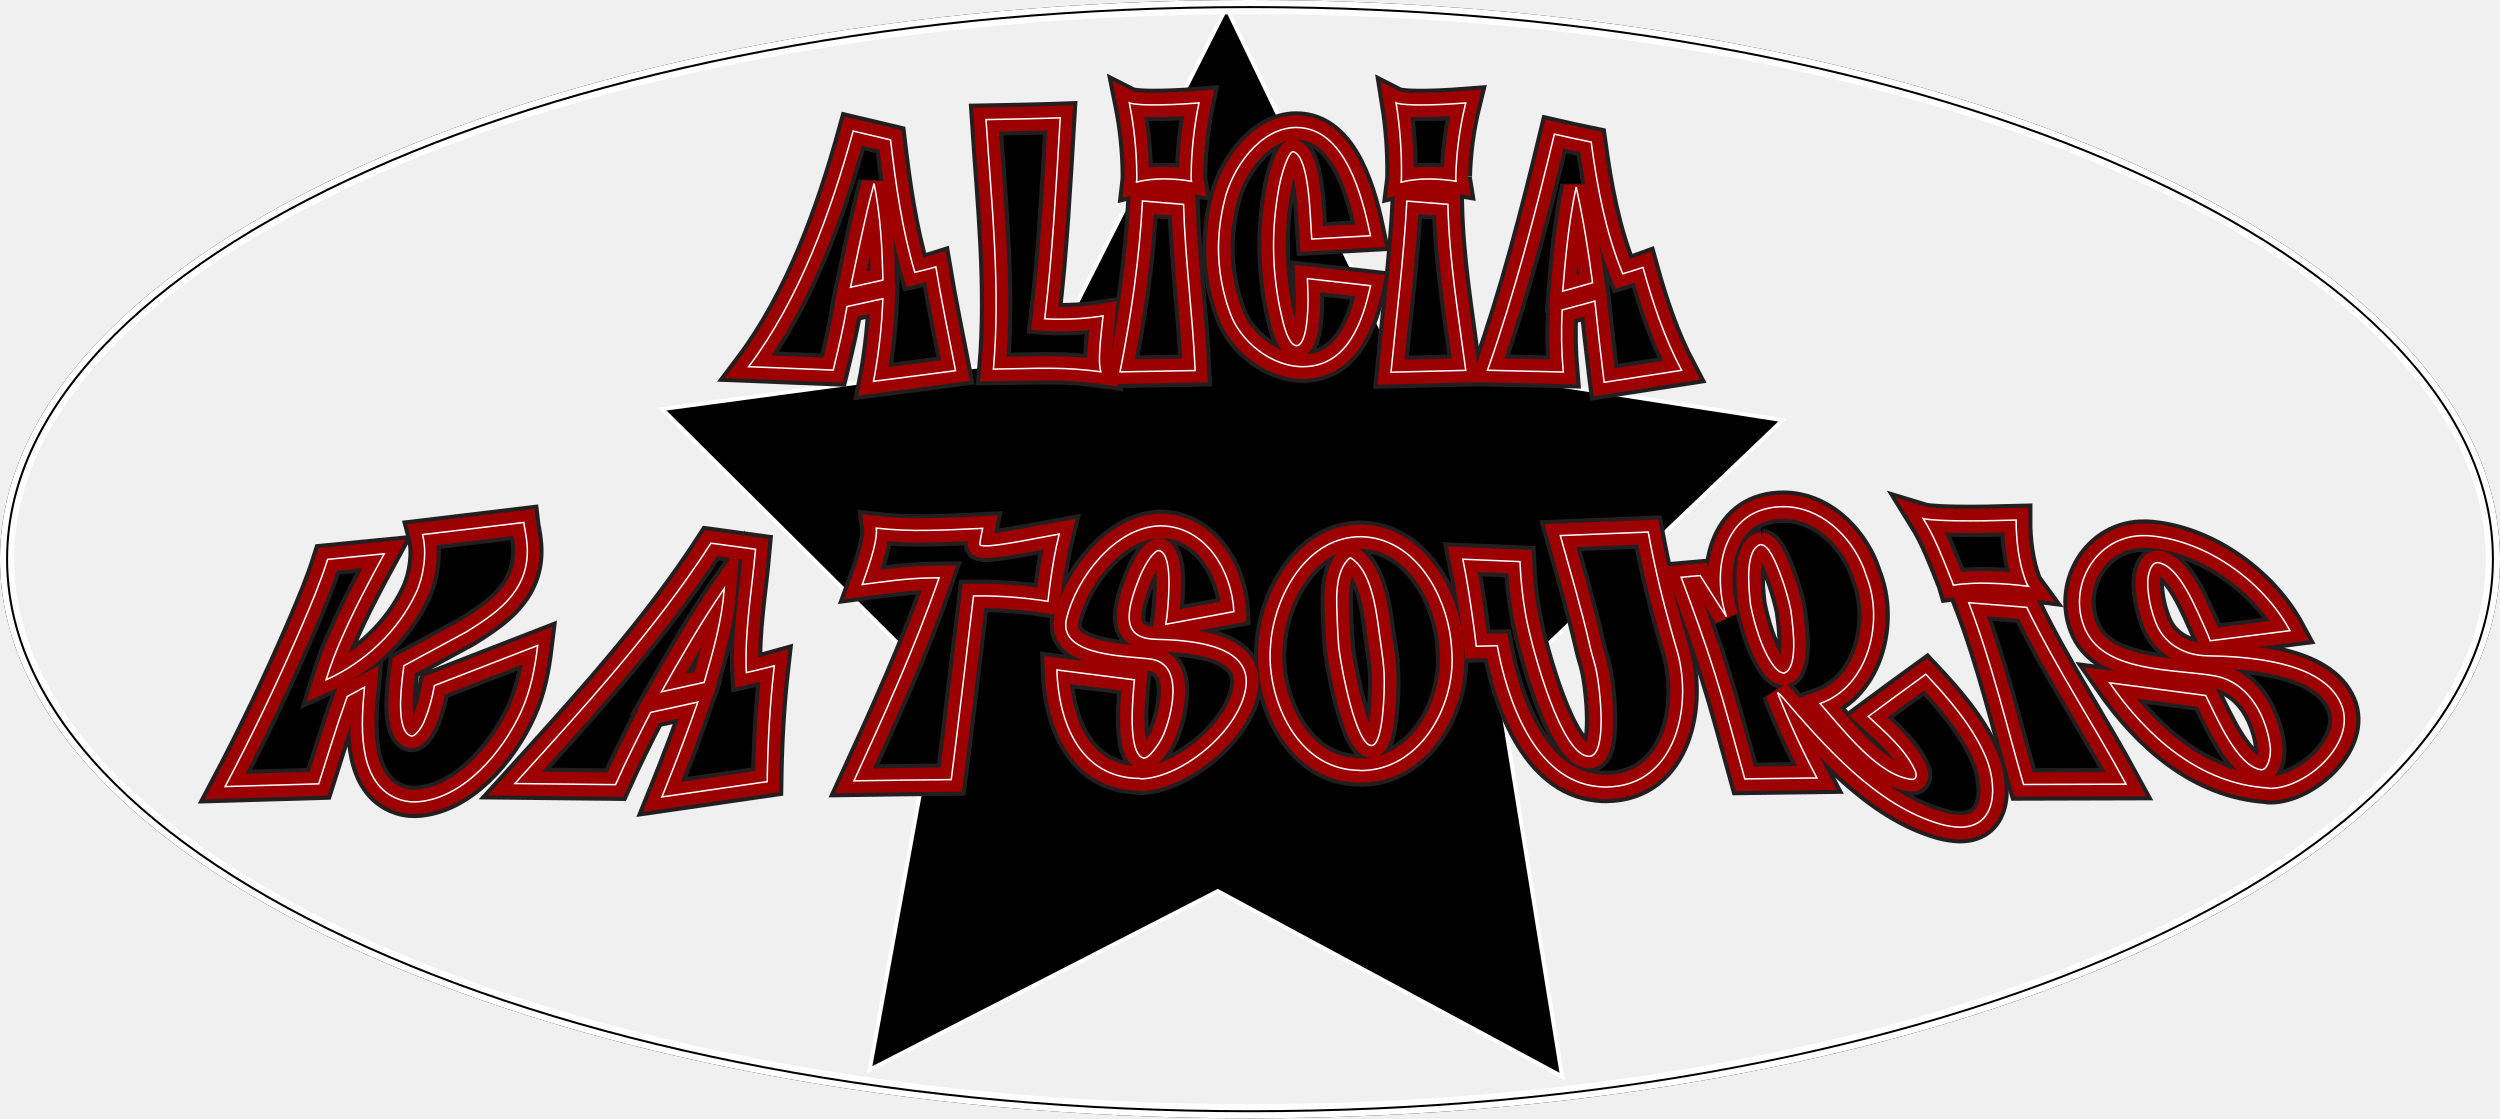
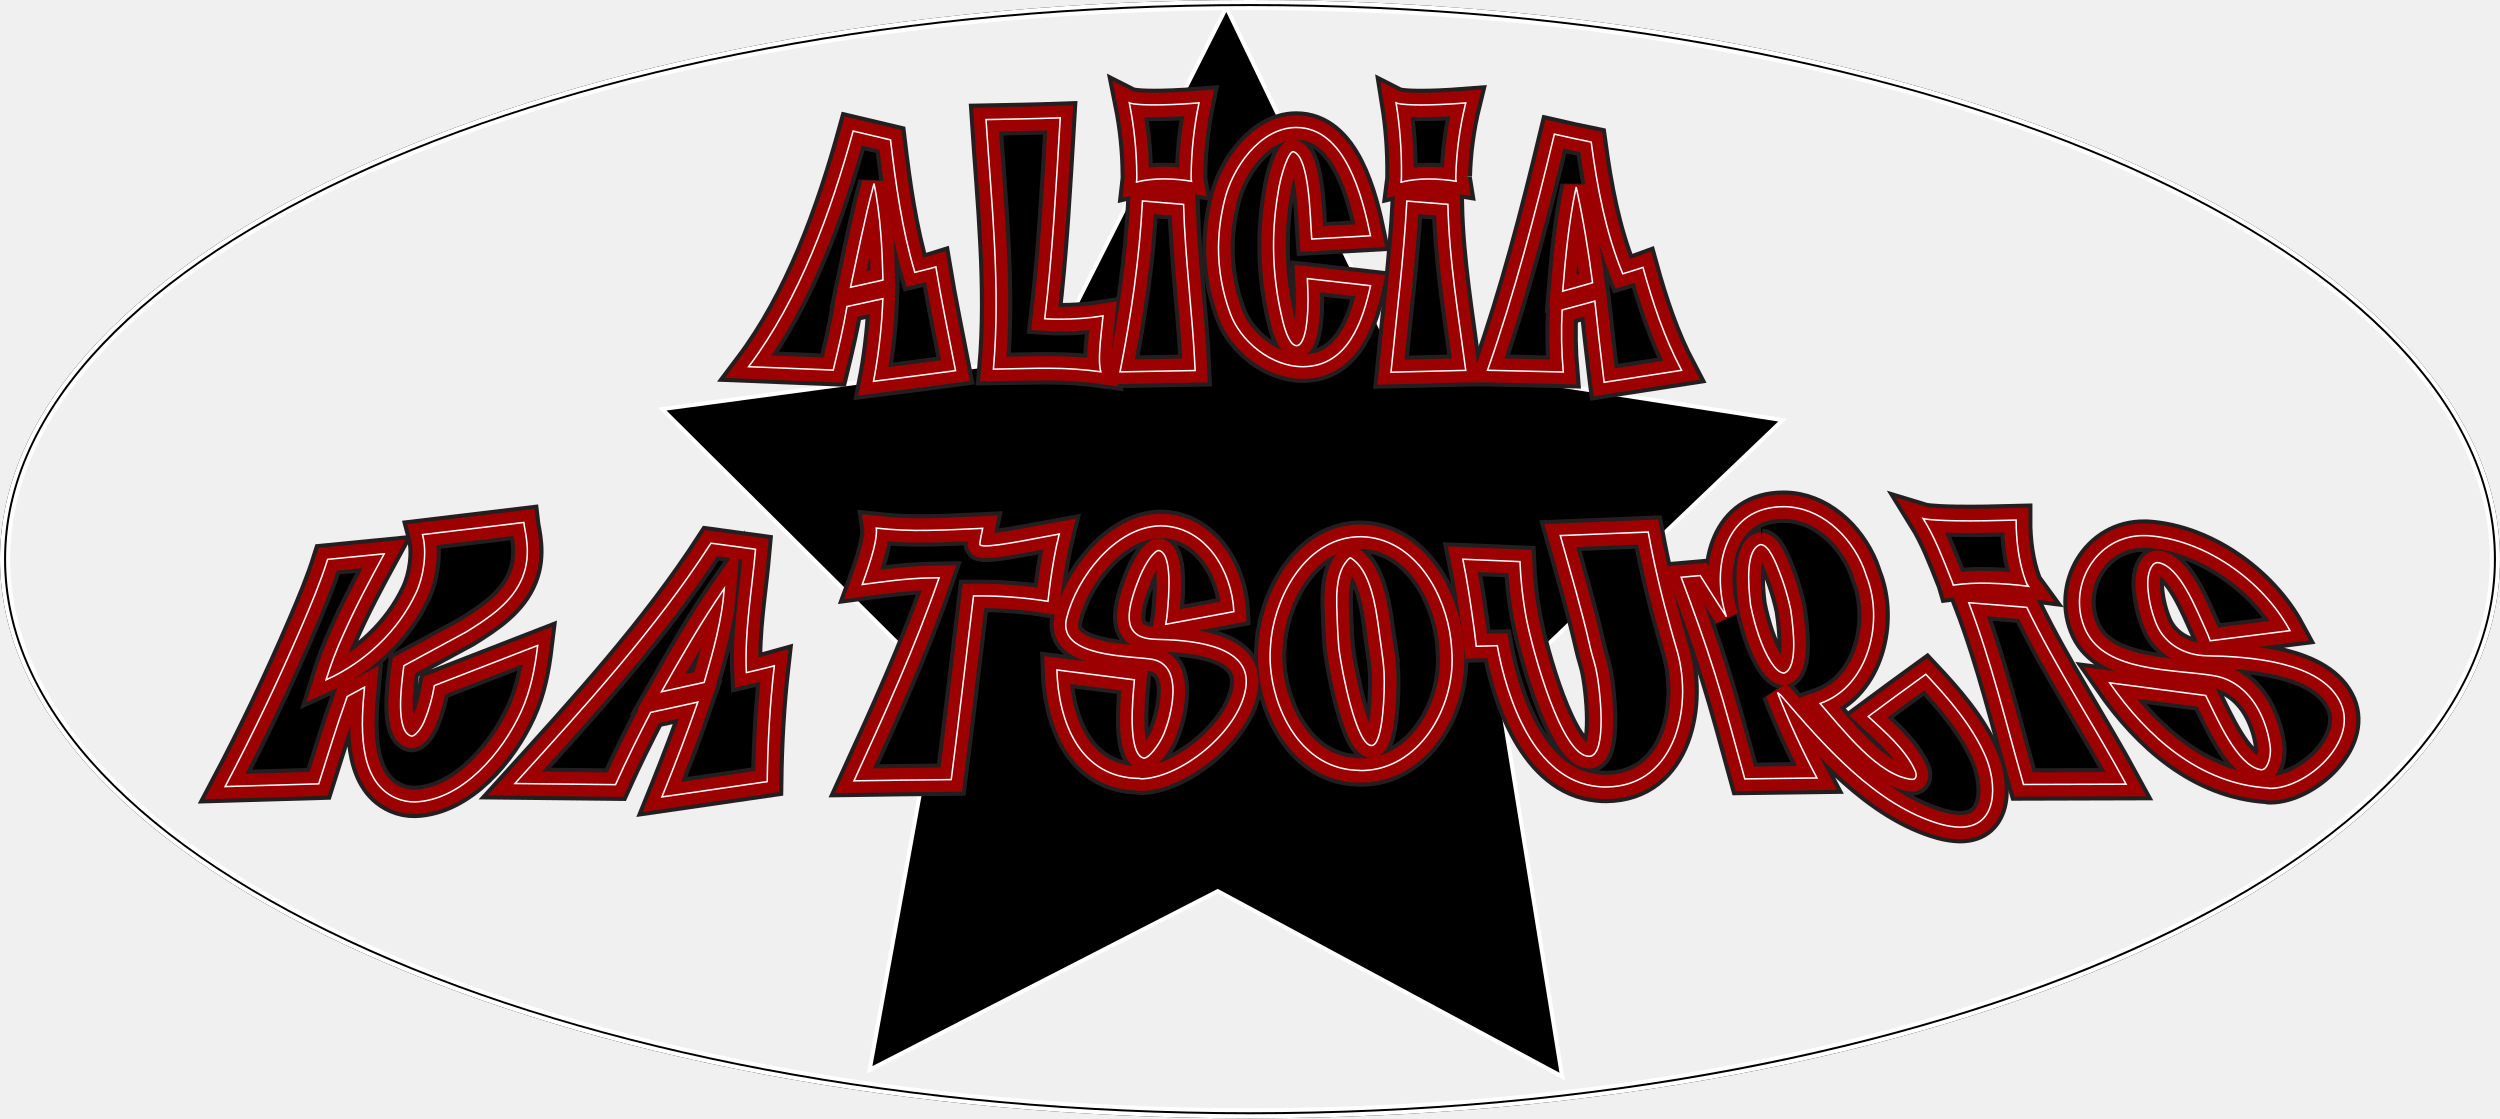
<svg xmlns="http://www.w3.org/2000/svg" viewBox="0 0 1234 552">
  <defs>
    <style>
      .cls-1 {
        fill: #fff;
      }

      .cls-2 {
        stroke: #ff8df0;
      }

      .cls-3, .cls-4, .cls-5 {
        fill: none;
      }

      .cls-3 {
        stroke: #231f20;
        stroke-width: 16px;
      }

      .cls-4 {
        stroke: #9c0000;
        stroke-width: 12px;
      }

      .cls-5 {
        stroke: #fff;
        stroke-width: 0.75px;
      }
    </style>
  </defs>
  <g id="Star">
    <g>
      <polygon points="601.07 439.88 429.28 528.04 463.8 338.06 326.87 201.92 518.21 176.04 605.37 3.75 689.11 177.73 879.91 207.38 740.32 340.79 771.08 531.41 601.07 439.88" />
      <path class="cls-1" d="M943.35,267,1026,438.69l.46.95,1,.16,188.27,29.26L1078,600.7l-.76.73.16,1,30.36,188.1L940,700.24l-.92-.49-.94.48-169.52,87,34.07-187.47.18-1-.74-.74L667,463.64l188.81-25.53,1-.14.47-.94,86-170m0-4.52L855.56,436.12,662.72,462.2l138,137.2L765.93,790.85,939.05,702l171.34,92.24-31-192.1,140.67-134.44-192.28-29.89L943.39,262.49Z" transform="translate(-338 -261)" />
    </g>
    <g>
-       <path class="cls-1" d="M955,268c82.86,0,163.22,7.26,238.86,21.57,72.94,13.8,138.4,33.53,194.57,58.66,55.82,25,99.56,53.95,130,86.15C1549.33,467.06,1565,501.59,1565,537s-15.67,69.94-46.57,102.62c-30.44,32.2-74.18,61.18-130,86.15-56.17,25.13-121.63,44.86-194.57,58.66C1118.22,798.74,1037.86,806,955,806s-163.22-7.26-238.86-21.57c-72.94-13.8-138.4-33.53-194.57-58.66-55.82-25-99.56-53.95-130-86.15C360.67,606.94,345,572.41,345,537s15.67-69.94,46.57-102.62c30.44-32.2,74.18-61.18,130-86.15,56.17-25.13,121.63-44.86,194.57-58.66C791.78,275.26,872.14,268,955,268m0-7c-340.76,0-617,123.57-617,276S614.24,813,955,813s617-123.57,617-276S1295.76,261,955,261Z" transform="translate(-338 -261)" />
-       <path d="M955,265c83,0,163.6,7.27,239.42,21.62,73.17,13.84,138.85,33.65,195.23,58.87,56.18,25.13,100.24,54.34,131,86.83C1552.05,465.58,1568,500.8,1568,537s-16,71.42-47.39,104.68c-30.72,32.49-74.78,61.7-131,86.83-56.38,25.22-122.06,45-195.23,58.87C1118.6,801.73,1038.05,809,955,809s-163.6-7.27-239.42-21.62c-73.17-13.84-138.85-33.65-195.23-58.87-56.18-25.13-100.24-54.34-131-86.83C358,608.42,342,573.2,342,537S358,465.58,389.39,432.32c30.72-32.49,74.78-61.7,131-86.83,56.38-25.22,122.06-45,195.23-58.87C791.4,272.27,872,265,955,265m0-4c-340.76,0-617,123.57-617,276S614.24,813,955,813s617-123.57,617-276S1295.76,261,955,261Z" transform="translate(-338 -261)" />
-       <path class="cls-1" d="M955,264c83.11,0,163.72,7.28,239.61,21.64,73.24,13.85,139,33.69,195.45,58.94,56.3,25.18,100.47,54.47,131.27,87.05C1553,465.08,1569,500.53,1569,537s-16,71.92-47.67,105.37c-30.8,32.58-75,61.87-131.27,87-56.45,25.25-122.21,45.09-195.45,58.94C1118.72,802.72,1038.11,810,955,810s-163.72-7.28-239.61-21.64c-73.24-13.85-139-33.69-195.45-58.94s-100.47-54.47-131.27-87C357,608.92,341,573.47,341,537s16-71.92,47.67-105.37c30.8-32.58,75-61.87,131.27-87.05s122.21-45.09,195.45-58.94C791.28,271.28,871.89,264,955,264m0-3c-340.76,0-617,123.57-617,276S614.24,813,955,813s617-123.57,617-276S1295.76,261,955,261Z" transform="translate(-338 -261)" />
+       <path class="cls-1" d="M955,266c83,0,163.47,7.27,239.23,21.6,73.09,13.83,138.7,33.61,195,58.8,56.06,25.08,100,54.22,130.64,86.6,31.27,33.07,47.12,68.06,47.12,104s-15.85,70.93-47.12,104c-30.62,32.38-74.58,61.52-130.64,86.6-56.31,25.19-121.92,45-195,58.8C1118.47,800.73,1038,808,955,808s-163.47-7.27-239.23-21.6c-73.09-13.83-138.7-33.61-195-58.8-56.06-25.08-100-54.22-130.64-86.6C358.85,607.93,343,572.94,343,537s15.85-70.93,47.12-104c30.62-32.38,74.58-61.52,130.64-86.6,56.31-25.19,121.92-45,195-58.8C791.53,273.27,872,266,955,266m0-5c-340.76,0-617,123.57-617,276S614.24,813,955,813s617-123.57,617-276S1295.76,261,955,261Z" transform="translate(-338 -261)" />
+       <path d="M955,264c83.11,0,163.72,7.28,239.61,21.64,73.24,13.85,139,33.69,195.45,58.94,56.3,25.18,100.47,54.47,131.27,87.05C1553,465.08,1569,500.53,1569,537s-16,71.92-47.67,105.37c-30.8,32.58-75,61.87-131.27,87-56.45,25.25-122.21,45.09-195.45,58.94C1118.72,802.72,1038.11,810,955,810s-163.72-7.28-239.61-21.64c-73.24-13.85-139-33.69-195.45-58.94s-100.47-54.47-131.27-87C357,608.92,341,573.47,341,537s16-71.92,47.67-105.37c30.8-32.58,75-61.87,131.27-87.05s122.21-45.09,195.45-58.94C791.28,271.28,871.89,264,955,264m0-3c-340.76,0-617,123.57-617,276S614.24,813,955,813s617-123.57,617-276S1295.76,261,955,261Z" transform="translate(-338 -261)" />
+       <path class="cls-1" d="M955,263c339.11,0,615,122.92,615,274S1294.11,811,955,811,340,688.08,340,537,615.89,263,955,263m0-2c-340.76,0-617,123.57-617,276S614.24,813,955,813s617-123.57,617-276S1295.76,261,955,261Z" transform="translate(-338 -261)" />
    </g>
  </g>
  <g id="Text">
    <g>
      <g>
        <path d="M769.16,449.21c.22-1.12.41-2.09.62-3.21a268.91,268.91,0,0,0,4-37.56c-7,1.55-10.55,2.32-17.71,3.87-1.77,10.53-4.29,21-6.79,31.37L707.51,442c25.16-33.32,40.59-76.4,51.6-116.31,7.38,1.74,11.07,2.61,18.46,4.37,2.61,22,5.63,44.05,12,65.37,0,0,7.87-1.89,10.37-2.69,2.8,17.17,6.44,34.14,9.71,51.21Q789.44,446.65,769.16,449.21Zm.26-97.61c-4.53,16.89-7.94,34.1-11.59,51.2,6.47-1.43,9.67-2.15,16-3.58C773.46,383.19,772.61,367.35,769.42,351.6Z" transform="translate(-338 -261)" />
        <path class="cls-2" d="M855.88,442.78c-9-.06-18.4.34-27.53.42,3.62-40.7-1-82.55-3.65-123.17,12.21-.23,24.42-.42,36.63-.87-2,33.13-3.68,66.21-7.65,99.18,2.37.18,4.75.2,7,.22a134.46,134.46,0,0,0,21.77-1.63c-.51,5.1-1.28,11.43-1.62,16.84-.27,4.45-.22,8.23.55,10.74A187.89,187.89,0,0,0,855.88,442.78Z" transform="translate(-338 -261)" />
        <path d="M890.85,444.56c5.55-28,9.59-55.87,11.07-84.37l20.29,1.71c.76,27.4,4.55,54.64,5.72,82Q909.39,444.27,890.85,444.56ZM925.94,348a11.23,11.23,0,0,0,.17,2.47,82.3,82.3,0,0,0-13.57-1.16A56.43,56.43,0,0,0,899,350.83a21.66,21.66,0,0,0,.12-3.61,186.47,186.47,0,0,0-3.68-35.43s2,1,12.15,1c5.07,0,12.27-.2,22.23-1A185.87,185.87,0,0,0,925.94,348Z" transform="translate(-338 -261)" />
        <path d="M981.3,442c-15.8.14-31.14-12.71-36-26.22a93.12,93.12,0,0,1-5.86-32.55,100.42,100.42,0,0,1,2.89-22.92C946,344,960,324,977.76,323.93c24.44-.07,32.73,34.41,36.71,53.43q-14.47.83-29,1.63c-.8-10.29-1-40.43-9-43.1-2.06-.7-6.3,10.31-7.87,21.81a153.84,153.84,0,0,0,1.92,58.92c2.11,10.06,4.85,15,7.46,15,3.07,0,5.66-7.22,5.65-22.8,0-3-.16-6.55-.32-10.31q15.58,1.8,31.18,3.53C1010.59,419.79,1003.24,441.78,981.3,442Z" transform="translate(-338 -261)" />
        <path d="M1024.59,444.72c2.77-28.17,6.3-56.18,7.83-84.47l20.26,1.61c.58,27.44,5.23,54.8,8.82,81.95Q1043.05,444.28,1024.59,444.72Zm32-96.73a11.38,11.38,0,0,0,.13,2.47,83.21,83.21,0,0,0-13.57-1.11,56.41,56.41,0,0,0-13.57,1.54,22.79,22.79,0,0,0,.18-3.61,210.21,210.21,0,0,0-2.64-35.47s2,1,12.09,1c5.06,0,12.28-.21,22.28-1A169,169,0,0,0,1056.59,348Z" transform="translate(-338 -261)" />
        <path d="M1129.8,449.7c-.14-1.11-.25-2.05-.38-3.16q-2.24-18.44-4.2-36.92c-6.49,1.79-9.77,2.71-16.15,4.41a221.62,221.62,0,0,0,.55,30.6q-18.69-.4-37.38-.87c13.36-38,23.61-77.37,33-116.55,7.17,1.67,10.85,2.4,18.17,3.92,3,22.22,7,44.18,15.56,65,0,0,7.54-2.23,10-3.15,4.88,17.59,10.49,34.63,19.06,50.8Q1148.88,446.78,1129.8,449.7ZM1116,353.33c-3.61,16.9-5.24,34.2-6.64,51.39,5.79-1.59,8.81-2.48,14.73-4.16C1122,384.66,1119.5,369,1116,353.33Z" transform="translate(-338 -261)" />
        <path d="M542.92,656.82a22.08,22.08,0,0,1-9.55-1.9c-19.58-8.59-17-38.1-15.45-54.74l-8.53,4.62c-5.14,14.23-9.47,28.7-14.06,43.1l-46.21,1.35c13.77-26,26.52-52.87,38.07-79.75,4.53-10.56,9.08-21.34,12.53-32.4l27.93-2.74c-7.14,13.09-14.17,26.25-20.2,39.89a185.33,185.33,0,0,0-8.5,22.32c19.12-8.61,35.56-24,44.4-42.91,3.75-8,5.57-20,3.2-28.78l50-6c.5,4.53,4,15.48-.61,27-5,12.52-16.41,19.92-27.71,27l-30.87,16.71c-1.26,9.21-4.35,32.58,3.68,34.73,1.22.32,4.07-2.25,6.21-6.92a79.16,79.16,0,0,0,5.15-18q25.53-9.85,51-19.8c-1.37,11.36-3.43,22.23-8.14,32.57C586.13,632.29,566.19,656,542.92,656.82Z" transform="translate(-338 -261)" />
        <path d="M664.71,654.37l1.58-3.91c5.68-14.15,11.15-28.46,16.16-42.91l-23.27,5.09c-6.13,11.79-11.93,23.55-17.37,35.66q-24.82-.3-49.65-.55c34-37.48,69.25-76,96.77-118.63l22,3c-1.76,20.35-5.5,40.36-4.52,60.87,0,0,10.41-2.38,13.78-3.34-2.17,19-3.22,38-3.5,57.16Q690.71,650.64,664.71,654.37Zm30.81-102.92c-11.33,16.35-21.2,33.71-31,51l21.07-4.64C690,582.56,694.33,567.36,695.52,551.45Z" transform="translate(-338 -261)" />
        <path d="M819.46,555.14h-.93c-3.69,30.22-7.08,60.48-11,90.67-16,.12-32,.39-48,.61,15.08-32.9,30.22-66,42-100.22l-4.63.07c-11.15.19-22.25,1.78-33.3,3.24,1.89-5.19,4.14-11.57,5.54-17.07,1.15-4.52,1.73-8.37,1.4-10.76a199.71,199.71,0,0,0,25.41,1.11c8.4-.11,17.16-.53,27.09-1-.46,2.22-1.65,7.77-1.35,8.11,2,2.28,26.17-3,39.16-5.3-1,4-1.86,7.92-2.59,12.09-1.19,6.73-2.19,14-3,21.13A212.35,212.35,0,0,0,819.46,555.14Z" transform="translate(-338 -261)" />
        <path d="M901.47,645.45c-.39,0-.62,0-.8-.2-29.9-.19-40.21-28.21-41-53.56q19.14,2.41,38.28,4.88c-.89,9.36-3.45,36.18,4.39,38.59,2.32.72,7.67-6.27,10-11.61a63.48,63.48,0,0,0,4.4-17.1c1-9.31-.77-18.23-9.94-20-10.19-1.79-47.12-.75-42.33-20.26,5-20.27,24.07-45,46.06-45.64h.51c22.19.32,35.07,22.42,36,42.34l-33.63,6.25a58.22,58.22,0,0,0,.82-6c.66-7.4,2.61-28.45-4-30.36-1.91-.54-6.32,4.9-9.64,12.92-2.71,6.57-4.41,12.12-5,16.52-1.38,10.15,3.34,14.09,13,14.34,13.88.37,46.09,1.62,44.52,22.21C951.47,620.06,922.29,644.71,901.47,645.45Z" transform="translate(-338 -261)" />
        <path d="M1054.72,584.35c1.16,26.2-16.27,56.69-44.62,57-1.22,0-2.47-.21-3.7-.21-27.88-1.89-42-33.36-41.48-57.64.05-2.46.31-5.11.56-7.72,2.87-22.69,18.4-49.83,44.14-49.87,1,0,2,.16,3.06.16,24.56,2.46,38.75,28.44,41.46,50.56C1054.43,579.07,1054.58,581.7,1054.72,584.35Zm-35-4.51c-1.91-11.84-3.17-36.26-15.14-43.53h-.17c-8.19,6.78-6.6,22.16-6.31,31.86.11,3.94.43,8.29.77,12.87,1.7,13,8.86,48.29,16.25,47.94,5.56-.27,6.53-27.07,6.06-36C1020.93,588.75,1020.36,584.23,1019.7,579.84Z" transform="translate(-338 -261)" />
        <path d="M1163,572.41c1.36,4.82,2.23,7.8,2.23,7.8,8.86,27.66.8,68.94-34.39,69.25a27.52,27.52,0,0,1-4.22-.22c-31.47-3.09-44.88-43.65-49.57-69.53l-10.38.29c-.49-4.73-1.09-9-1.62-12.8-1.43-10.05-2.93-20.18-5-30.17q14.1.59,28.2,1.19a195.53,195.53,0,0,0,3,27.29c3.36,17.51,17.72,69.32,31.29,68.8,8.92-.34,5.43-33.76,3.09-43.71-.8-3.38-1.91-6.57-2.66-9.89l-.28-1.22c-4.15-18.18-9.49-36.15-14.53-54.13q21.69-.93,43.4-1.75C1154.58,540.11,1158.39,556.27,1163,572.41Z" transform="translate(-338 -261)" />
        <path d="M1305.27,669.31a40.56,40.56,0,0,1-9.22-1.45c-32-9-58.2-39.45-78.94-63.57a18.89,18.89,0,0,1-1.73-1.48A388.14,388.14,0,0,0,1234.85,645l-35.62.47c-4.82-17.4-9.41-34.92-14.81-52.12-5-16-10.75-31.73-16.6-47.42l9.41-.83c5,8,7.59,12,12.93,20.29-.27-.85-.58-1.73-.82-2.55-6.26-22.31.19-51.83,29.14-51.74,17.86.06,32.65,13.89,39.26,29.94.64,1.49,1,3,1.57,4.47,8.69,21.76,1.36,54.25-22.91,62.74,11.43,12.94,28.56,35.6,45.23,37.45,1.92.21,2.86-1.67,1.63-4.39-4.6-10.23-14.63-18.85-23.09-26.66q14.13-10.51,28.41-20.83c11.3,12,22.7,25.13,29.33,40.2C1323.58,646.88,1324.88,669.39,1305.27,669.31Zm-98-139.49c-.19,0-.26,0-.38,0-7.33,2.4-6,19.62-4.82,29.7a116.64,116.64,0,0,0,4,15.06c3.56,10.41,8.27,18.18,12.23,18.63a1,1,0,0,0,.4,0c6.74-2.51,4.67-20.94,3.21-31.24a117.91,117.91,0,0,0-4.18-14.87C1214.09,537,1210.94,530.2,1207.26,529.82Z" transform="translate(-338 -261)" />
        <path d="M1336.8,648.22c-8.56-30-15.8-60.51-27-89.71l28.63,2.29c14.52,30,33.16,58,49,87.27Q1362.11,648.13,1336.8,648.22ZM1338,548.15a9.2,9.2,0,0,0,1.21,2.25,188.45,188.45,0,0,0-19.22-1.51,103.12,103.12,0,0,0-17.86.92,23.42,23.42,0,0,0-1.2-3.24c-3.84-9.73-7.91-20.38-13.62-29.58,0,0,2.8.85,16.23,1.07,9.87.17,19.75-.09,29.63-.35C1333.12,527.86,1334.58,539.2,1338,548.15Z" transform="translate(-338 -261)" />
        <path d="M1458.53,650.14a1.56,1.56,0,0,1-1-.19c-33.76-2-59.76-25.37-78.24-51.92q23.73,3.16,47.45,6.28c5.59,11.06,15.45,34.64,27.15,36.61,3.17.53,5-5.66,4.78-10.39a51.48,51.48,0,0,0-4.29-16c-4.3-9.76-12.31-18-23.18-19.92-19.93-3.47-53.76-1.46-63.64-22.37s4.61-47.5,29.48-46.86h.66c28.36,1.7,57.21,22.09,70.63,46.9q-19.69,2.46-39.37,5a64.34,64.34,0,0,0-2.54-6.13c-4.38-9.4-12.52-30.76-23.13-32.43-3.09-.49-5.91,5.1-5,13.5a58.17,58.17,0,0,0,4.26,17.18c4.38,9.94,14.27,15.13,24.86,15.3,19.76.32,57,2.53,66.14,23.74C1501.78,627.51,1476.52,650.12,1458.53,650.14Z" transform="translate(-338 -261)" />
      </g>
      <g>
        <path class="cls-3" d="M769.16,449.21c.22-1.12.41-2.09.62-3.21a268.91,268.91,0,0,0,4-37.56c-7,1.55-10.55,2.32-17.71,3.87-1.77,10.53-4.29,21-6.79,31.37L707.51,442c25.16-33.32,40.59-76.4,51.6-116.31,7.38,1.74,11.07,2.61,18.46,4.37,2.61,22,5.63,44.05,12,65.37,0,0,7.87-1.89,10.37-2.69,2.8,17.17,6.44,34.14,9.71,51.21Q789.44,446.65,769.16,449.21Zm.26-97.61c-4.53,16.89-7.94,34.1-11.59,51.2,6.47-1.43,9.67-2.15,16-3.58C773.46,383.19,772.61,367.35,769.42,351.6Z" transform="translate(-338 -261)" />
        <path class="cls-3" d="M855.88,442.78c-9-.06-18.4.34-27.53.42,3.62-40.7-1-82.55-3.65-123.17,12.21-.23,24.42-.42,36.63-.87-2,33.13-3.68,66.21-7.65,99.18,2.37.18,4.75.2,7,.22a134.46,134.46,0,0,0,21.77-1.63c-.51,5.1-1.28,11.43-1.62,16.84-.27,4.45-.22,8.23.55,10.74A187.89,187.89,0,0,0,855.88,442.78Z" transform="translate(-338 -261)" />
        <path class="cls-3" d="M890.85,444.56c5.55-28,9.59-55.87,11.07-84.37l20.29,1.71c.76,27.4,4.55,54.64,5.72,82Q909.39,444.27,890.85,444.56ZM925.94,348a11.23,11.23,0,0,0,.17,2.47,82.3,82.3,0,0,0-13.57-1.16A56.43,56.43,0,0,0,899,350.83a21.66,21.66,0,0,0,.12-3.61,186.47,186.47,0,0,0-3.68-35.43s2,1,12.15,1c5.07,0,12.27-.2,22.23-1A185.87,185.87,0,0,0,925.94,348Z" transform="translate(-338 -261)" />
        <path class="cls-3" d="M981.3,442c-15.8.14-31.14-12.71-36-26.22a93.12,93.12,0,0,1-5.86-32.55,100.42,100.42,0,0,1,2.89-22.92C946,344,960,324,977.76,323.93c24.44-.07,32.73,34.41,36.71,53.43q-14.47.83-29,1.63c-.8-10.29-1-40.43-9-43.1-2.06-.7-6.3,10.31-7.87,21.81a153.84,153.84,0,0,0,1.92,58.92c2.11,10.06,4.85,15,7.46,15,3.07,0,5.66-7.22,5.65-22.8,0-3-.16-6.55-.32-10.31q15.58,1.8,31.18,3.53C1010.59,419.79,1003.24,441.78,981.3,442Z" transform="translate(-338 -261)" />
        <path class="cls-3" d="M1024.59,444.72c2.77-28.17,6.3-56.18,7.83-84.47l20.26,1.61c.58,27.44,5.23,54.8,8.82,81.95Q1043.05,444.28,1024.59,444.72Zm32-96.73a11.38,11.38,0,0,0,.13,2.47,83.21,83.21,0,0,0-13.57-1.11,56.41,56.41,0,0,0-13.57,1.54,22.79,22.79,0,0,0,.18-3.61,210.21,210.21,0,0,0-2.64-35.47s2,1,12.09,1c5.06,0,12.28-.21,22.28-1A169,169,0,0,0,1056.59,348Z" transform="translate(-338 -261)" />
        <path class="cls-3" d="M1129.8,449.7c-.14-1.11-.25-2.05-.38-3.16q-2.24-18.44-4.2-36.92c-6.49,1.79-9.77,2.71-16.15,4.41a221.62,221.62,0,0,0,.55,30.6q-18.69-.4-37.38-.87c13.36-38,23.61-77.37,33-116.55,7.17,1.67,10.85,2.4,18.17,3.92,3,22.22,7,44.18,15.56,65,0,0,7.54-2.23,10-3.15,4.88,17.59,10.49,34.63,19.06,50.8Q1148.88,446.78,1129.8,449.7ZM1116,353.33c-3.61,16.9-5.24,34.2-6.64,51.39,5.79-1.59,8.81-2.48,14.73-4.16C1122,384.66,1119.5,369,1116,353.33Z" transform="translate(-338 -261)" />
        <path class="cls-3" d="M542.92,656.82a22.08,22.08,0,0,1-9.55-1.9c-19.58-8.59-17-38.1-15.45-54.74l-8.53,4.62c-5.14,14.23-9.47,28.7-14.06,43.1l-46.21,1.35c13.77-26,26.52-52.87,38.07-79.75,4.53-10.56,9.08-21.34,12.53-32.4l27.93-2.74c-7.14,13.09-14.17,26.25-20.2,39.89a185.33,185.33,0,0,0-8.5,22.32c19.12-8.61,35.56-24,44.4-42.91,3.75-8,5.57-20,3.2-28.78l50-6c.5,4.53,4,15.48-.61,27-5,12.52-16.41,19.92-27.71,27l-30.87,16.71c-1.26,9.21-4.35,32.58,3.68,34.73,1.22.32,4.07-2.25,6.21-6.92a79.16,79.16,0,0,0,5.15-18q25.53-9.85,51-19.8c-1.37,11.36-3.43,22.23-8.14,32.57C586.13,632.29,566.19,656,542.92,656.82Z" transform="translate(-338 -261)" />
        <path class="cls-3" d="M664.71,654.37l1.58-3.91c5.68-14.15,11.15-28.46,16.16-42.91l-23.27,5.09c-6.13,11.79-11.93,23.55-17.37,35.66q-24.82-.3-49.65-.55c34-37.48,69.25-76,96.77-118.63l22,3c-1.76,20.35-5.5,40.36-4.52,60.87,0,0,10.41-2.38,13.78-3.34-2.17,19-3.22,38-3.5,57.16Q690.71,650.64,664.71,654.37Zm30.81-102.92c-11.33,16.35-21.2,33.71-31,51l21.07-4.64C690,582.56,694.33,567.36,695.52,551.45Z" transform="translate(-338 -261)" />
        <path class="cls-3" d="M819.46,555.14h-.93c-3.69,30.22-7.08,60.48-11,90.67-16,.12-32,.39-48,.61,15.08-32.9,30.22-66,42-100.22l-4.63.07c-11.15.19-22.25,1.78-33.3,3.24,1.89-5.19,4.14-11.57,5.54-17.07,1.15-4.52,1.73-8.37,1.4-10.76a199.71,199.71,0,0,0,25.41,1.11c8.4-.11,17.16-.53,27.09-1-.46,2.22-1.65,7.77-1.35,8.11,2,2.28,26.17-3,39.16-5.3-1,4-1.86,7.92-2.59,12.09-1.19,6.73-2.19,14-3,21.13A212.35,212.35,0,0,0,819.46,555.14Z" transform="translate(-338 -261)" />
        <path class="cls-3" d="M901.47,645.45c-.39,0-.62,0-.8-.2-29.9-.19-40.21-28.21-41-53.56q19.14,2.41,38.28,4.88c-.89,9.36-3.45,36.18,4.39,38.59,2.32.72,7.67-6.27,10-11.61a63.48,63.48,0,0,0,4.4-17.1c1-9.31-.77-18.23-9.94-20-10.19-1.79-47.12-.75-42.33-20.26,5-20.27,24.07-45,46.06-45.64h.51c22.19.32,35.07,22.42,36,42.34l-33.63,6.25a58.22,58.22,0,0,0,.82-6c.66-7.4,2.61-28.45-4-30.36-1.91-.54-6.32,4.9-9.64,12.92-2.71,6.57-4.41,12.12-5,16.52-1.38,10.15,3.34,14.09,13,14.34,13.88.37,46.09,1.62,44.52,22.21C951.47,620.06,922.29,644.71,901.47,645.45Z" transform="translate(-338 -261)" />
        <path class="cls-3" d="M1054.72,584.35c1.16,26.2-16.27,56.69-44.62,57-1.22,0-2.47-.21-3.7-.21-27.88-1.89-42-33.36-41.48-57.64.05-2.46.31-5.11.56-7.72,2.87-22.69,18.4-49.83,44.14-49.87,1,0,2,.16,3.06.16,24.56,2.46,38.75,28.44,41.46,50.56C1054.43,579.07,1054.58,581.7,1054.72,584.35Zm-35-4.51c-1.91-11.84-3.17-36.26-15.14-43.53h-.17c-8.19,6.78-6.6,22.16-6.31,31.86.11,3.94.43,8.29.77,12.87,1.7,13,8.86,48.29,16.25,47.94,5.56-.27,6.53-27.07,6.06-36C1020.93,588.75,1020.36,584.23,1019.7,579.84Z" transform="translate(-338 -261)" />
        <path class="cls-3" d="M1163,572.41c1.36,4.82,2.23,7.8,2.23,7.8,8.86,27.66.8,68.94-34.39,69.25a27.52,27.52,0,0,1-4.22-.22c-31.47-3.09-44.88-43.65-49.57-69.53l-10.38.29c-.49-4.73-1.09-9-1.62-12.8-1.43-10.05-2.93-20.18-5-30.17q14.1.59,28.2,1.19a195.53,195.53,0,0,0,3,27.29c3.36,17.51,17.72,69.32,31.29,68.8,8.92-.34,5.43-33.76,3.09-43.71-.8-3.38-1.91-6.57-2.66-9.89l-.28-1.22c-4.15-18.18-9.49-36.15-14.53-54.13q21.69-.93,43.4-1.75C1154.58,540.11,1158.39,556.27,1163,572.41Z" transform="translate(-338 -261)" />
        <path class="cls-3" d="M1305.27,669.31a40.56,40.56,0,0,1-9.22-1.45c-32-9-58.2-39.45-78.94-63.57a18.89,18.89,0,0,1-1.73-1.48A388.14,388.14,0,0,0,1234.85,645l-35.62.47c-4.82-17.4-9.41-34.92-14.81-52.12-5-16-10.75-31.73-16.6-47.42l9.41-.83c5,8,7.59,12,12.93,20.29-.27-.85-.58-1.73-.82-2.55-6.26-22.31.19-51.83,29.14-51.74,17.86.06,32.65,13.89,39.26,29.94.64,1.49,1,3,1.57,4.47,8.69,21.76,1.36,54.25-22.91,62.74,11.43,12.94,28.56,35.6,45.23,37.45,1.92.21,2.86-1.67,1.63-4.39-4.6-10.23-14.63-18.85-23.09-26.66q14.13-10.51,28.41-20.83c11.3,12,22.7,25.13,29.33,40.2C1323.58,646.88,1324.88,669.39,1305.27,669.31Zm-98-139.49c-.19,0-.26,0-.38,0-7.33,2.4-6,19.62-4.82,29.7a116.64,116.64,0,0,0,4,15.06c3.56,10.41,8.27,18.18,12.23,18.63a1,1,0,0,0,.4,0c6.74-2.51,4.67-20.94,3.21-31.24a117.91,117.91,0,0,0-4.18-14.87C1214.09,537,1210.94,530.2,1207.26,529.82Z" transform="translate(-338 -261)" />
        <path class="cls-3" d="M1336.8,648.22c-8.56-30-15.8-60.51-27-89.71l28.63,2.29c14.52,30,33.16,58,49,87.27Q1362.11,648.13,1336.8,648.22ZM1338,548.15a9.2,9.2,0,0,0,1.21,2.25,188.45,188.45,0,0,0-19.22-1.51,103.12,103.12,0,0,0-17.86.92,23.42,23.42,0,0,0-1.2-3.24c-3.84-9.73-7.91-20.38-13.62-29.58,0,0,2.8.85,16.23,1.07,9.87.17,19.75-.09,29.63-.35C1333.12,527.86,1334.58,539.2,1338,548.15Z" transform="translate(-338 -261)" />
        <path class="cls-3" d="M1458.53,650.14a1.56,1.56,0,0,1-1-.19c-33.76-2-59.76-25.37-78.24-51.92q23.73,3.16,47.45,6.28c5.59,11.06,15.45,34.64,27.15,36.61,3.17.53,5-5.66,4.78-10.39a51.48,51.48,0,0,0-4.29-16c-4.3-9.76-12.31-18-23.18-19.92-19.93-3.47-53.76-1.46-63.64-22.37s4.61-47.5,29.48-46.86h.66c28.36,1.7,57.21,22.09,70.63,46.9q-19.69,2.46-39.37,5a64.34,64.34,0,0,0-2.54-6.13c-4.38-9.4-12.52-30.76-23.13-32.43-3.09-.49-5.91,5.1-5,13.5a58.17,58.17,0,0,0,4.26,17.18c4.38,9.94,14.27,15.13,24.86,15.3,19.76.32,57,2.53,66.14,23.74C1501.78,627.51,1476.52,650.12,1458.53,650.14Z" transform="translate(-338 -261)" />
      </g>
      <g>
        <path class="cls-4" d="M769.16,449.21c.22-1.12.41-2.09.62-3.21a268.91,268.91,0,0,0,4-37.56c-7,1.55-10.55,2.32-17.71,3.87-1.77,10.53-4.29,21-6.79,31.37L707.51,442c25.16-33.32,40.59-76.4,51.6-116.31,7.38,1.74,11.07,2.61,18.46,4.37,2.61,22,5.63,44.05,12,65.37,0,0,7.87-1.89,10.37-2.69,2.8,17.17,6.44,34.14,9.71,51.21Q789.44,446.65,769.16,449.21Zm.26-97.61c-4.53,16.89-7.94,34.1-11.59,51.2,6.47-1.43,9.67-2.15,16-3.58C773.46,383.19,772.61,367.35,769.42,351.6Z" transform="translate(-338 -261)" />
        <path class="cls-4" d="M855.88,442.78c-9-.06-18.4.34-27.53.42,3.62-40.7-1-82.55-3.65-123.17,12.21-.23,24.42-.42,36.63-.87-2,33.13-3.68,66.21-7.65,99.18,2.37.18,4.75.2,7,.22a134.46,134.46,0,0,0,21.77-1.63c-.51,5.1-1.28,11.43-1.62,16.84-.27,4.45-.22,8.23.55,10.74A187.89,187.89,0,0,0,855.88,442.78Z" transform="translate(-338 -261)" />
        <path class="cls-4" d="M890.85,444.56c5.55-28,9.59-55.87,11.07-84.37l20.29,1.71c.76,27.4,4.55,54.64,5.72,82Q909.39,444.27,890.85,444.56ZM925.94,348a11.23,11.23,0,0,0,.17,2.47,82.3,82.3,0,0,0-13.57-1.16A56.43,56.43,0,0,0,899,350.83a21.66,21.66,0,0,0,.12-3.61,186.47,186.47,0,0,0-3.68-35.43s2,1,12.15,1c5.07,0,12.27-.2,22.23-1A185.87,185.87,0,0,0,925.94,348Z" transform="translate(-338 -261)" />
        <path class="cls-4" d="M981.3,442c-15.8.14-31.14-12.71-36-26.22a93.12,93.12,0,0,1-5.86-32.55,100.42,100.42,0,0,1,2.89-22.92C946,344,960,324,977.76,323.93c24.44-.07,32.73,34.41,36.71,53.43q-14.47.83-29,1.63c-.8-10.29-1-40.43-9-43.1-2.06-.7-6.3,10.31-7.87,21.81a153.84,153.84,0,0,0,1.92,58.92c2.11,10.06,4.85,15,7.46,15,3.07,0,5.66-7.22,5.65-22.8,0-3-.16-6.55-.32-10.31q15.58,1.8,31.18,3.53C1010.59,419.79,1003.24,441.78,981.3,442Z" transform="translate(-338 -261)" />
        <path class="cls-4" d="M1024.59,444.72c2.77-28.17,6.3-56.18,7.83-84.47l20.26,1.61c.58,27.44,5.23,54.8,8.82,81.95Q1043.05,444.28,1024.59,444.72Zm32-96.73a11.38,11.38,0,0,0,.13,2.47,83.21,83.21,0,0,0-13.57-1.11,56.41,56.41,0,0,0-13.57,1.54,22.79,22.79,0,0,0,.18-3.61,210.21,210.21,0,0,0-2.64-35.47s2,1,12.09,1c5.06,0,12.28-.21,22.28-1A169,169,0,0,0,1056.59,348Z" transform="translate(-338 -261)" />
        <path class="cls-4" d="M1129.8,449.7c-.14-1.11-.25-2.05-.38-3.16q-2.24-18.44-4.2-36.92c-6.49,1.79-9.77,2.71-16.15,4.41a221.62,221.62,0,0,0,.55,30.6q-18.69-.4-37.38-.87c13.36-38,23.61-77.37,33-116.55,7.17,1.67,10.85,2.4,18.17,3.92,3,22.22,7,44.18,15.56,65,0,0,7.54-2.23,10-3.15,4.88,17.59,10.49,34.63,19.06,50.8Q1148.88,446.78,1129.8,449.7ZM1116,353.33c-3.61,16.9-5.24,34.2-6.64,51.39,5.79-1.59,8.81-2.48,14.73-4.16C1122,384.66,1119.5,369,1116,353.33Z" transform="translate(-338 -261)" />
        <path class="cls-4" d="M542.92,656.82a22.08,22.08,0,0,1-9.55-1.9c-19.58-8.59-17-38.1-15.45-54.74l-8.53,4.62c-5.14,14.23-9.47,28.7-14.06,43.1l-46.21,1.35c13.77-26,26.52-52.87,38.07-79.75,4.53-10.56,9.08-21.34,12.53-32.4l27.93-2.74c-7.14,13.09-14.17,26.25-20.2,39.89a185.33,185.33,0,0,0-8.5,22.32c19.12-8.61,35.56-24,44.4-42.91,3.75-8,5.57-20,3.2-28.78l50-6c.5,4.53,4,15.48-.61,27-5,12.52-16.41,19.92-27.71,27l-30.87,16.71c-1.26,9.21-4.35,32.58,3.68,34.73,1.22.32,4.07-2.25,6.21-6.92a79.16,79.16,0,0,0,5.15-18q25.53-9.85,51-19.8c-1.37,11.36-3.43,22.23-8.14,32.57C586.13,632.29,566.19,656,542.92,656.82Z" transform="translate(-338 -261)" />
        <path class="cls-4" d="M664.71,654.37l1.58-3.91c5.68-14.15,11.15-28.46,16.16-42.91l-23.27,5.09c-6.13,11.79-11.93,23.55-17.37,35.66q-24.82-.3-49.65-.55c34-37.48,69.25-76,96.77-118.63l22,3c-1.76,20.35-5.5,40.36-4.52,60.87,0,0,10.41-2.38,13.78-3.34-2.17,19-3.22,38-3.5,57.16Q690.71,650.64,664.71,654.37Zm30.81-102.92c-11.33,16.35-21.2,33.71-31,51l21.07-4.64C690,582.56,694.33,567.36,695.52,551.45Z" transform="translate(-338 -261)" />
        <path class="cls-4" d="M819.46,555.14h-.93c-3.69,30.22-7.08,60.48-11,90.67-16,.12-32,.39-48,.61,15.08-32.9,30.22-66,42-100.22l-4.63.07c-11.15.19-22.25,1.78-33.3,3.24,1.89-5.19,4.14-11.57,5.54-17.07,1.15-4.52,1.73-8.37,1.4-10.76a199.71,199.71,0,0,0,25.41,1.11c8.4-.11,17.16-.53,27.09-1-.46,2.22-1.65,7.77-1.35,8.11,2,2.28,26.17-3,39.16-5.3-1,4-1.86,7.92-2.59,12.09-1.19,6.73-2.19,14-3,21.13A212.35,212.35,0,0,0,819.46,555.14Z" transform="translate(-338 -261)" />
        <path class="cls-4" d="M901.47,645.45c-.39,0-.62,0-.8-.2-29.9-.19-40.21-28.21-41-53.56q19.14,2.41,38.28,4.88c-.89,9.36-3.45,36.18,4.39,38.59,2.32.72,7.67-6.27,10-11.61a63.48,63.48,0,0,0,4.4-17.1c1-9.31-.77-18.23-9.94-20-10.19-1.79-47.12-.75-42.33-20.26,5-20.27,24.07-45,46.06-45.64h.51c22.19.32,35.07,22.42,36,42.34l-33.63,6.25a58.22,58.22,0,0,0,.82-6c.66-7.4,2.61-28.45-4-30.36-1.91-.54-6.32,4.9-9.64,12.92-2.71,6.57-4.41,12.12-5,16.52-1.38,10.15,3.34,14.09,13,14.34,13.88.37,46.09,1.62,44.52,22.21C951.47,620.06,922.29,644.71,901.47,645.45Z" transform="translate(-338 -261)" />
        <path class="cls-4" d="M1054.72,584.35c1.16,26.2-16.27,56.69-44.62,57-1.22,0-2.47-.21-3.7-.21-27.88-1.89-42-33.36-41.48-57.64.05-2.46.31-5.11.56-7.72,2.87-22.69,18.4-49.83,44.14-49.87,1,0,2,.16,3.06.16,24.56,2.46,38.75,28.44,41.46,50.56C1054.43,579.07,1054.58,581.7,1054.72,584.35Zm-35-4.51c-1.91-11.84-3.17-36.26-15.14-43.53h-.17c-8.19,6.78-6.6,22.16-6.31,31.86.11,3.94.43,8.29.77,12.87,1.7,13,8.86,48.29,16.25,47.94,5.56-.27,6.53-27.07,6.06-36C1020.93,588.75,1020.36,584.23,1019.7,579.84Z" transform="translate(-338 -261)" />
        <path class="cls-4" d="M1163,572.41c1.36,4.82,2.23,7.8,2.23,7.8,8.86,27.66.8,68.94-34.39,69.25a27.52,27.52,0,0,1-4.22-.22c-31.47-3.09-44.88-43.65-49.57-69.53l-10.38.29c-.49-4.73-1.09-9-1.62-12.8-1.43-10.05-2.93-20.18-5-30.17q14.1.59,28.2,1.19a195.53,195.53,0,0,0,3,27.29c3.36,17.51,17.72,69.32,31.29,68.8,8.92-.34,5.43-33.76,3.09-43.71-.8-3.38-1.91-6.57-2.66-9.89l-.28-1.22c-4.15-18.18-9.49-36.15-14.53-54.13q21.69-.93,43.4-1.75C1154.58,540.11,1158.39,556.27,1163,572.41Z" transform="translate(-338 -261)" />
        <path class="cls-4" d="M1305.27,669.31a40.56,40.56,0,0,1-9.22-1.45c-32-9-58.2-39.45-78.94-63.57a18.89,18.89,0,0,1-1.73-1.48A388.14,388.14,0,0,0,1234.85,645l-35.62.47c-4.82-17.4-9.41-34.92-14.81-52.12-5-16-10.75-31.73-16.6-47.42l9.41-.83c5,8,7.59,12,12.93,20.29-.27-.85-.58-1.73-.82-2.55-6.26-22.31.19-51.83,29.14-51.74,17.86.06,32.65,13.89,39.26,29.94.64,1.49,1,3,1.57,4.47,8.69,21.76,1.36,54.25-22.91,62.74,11.43,12.94,28.56,35.6,45.23,37.45,1.92.21,2.86-1.67,1.63-4.39-4.6-10.23-14.63-18.85-23.09-26.66q14.13-10.51,28.41-20.83c11.3,12,22.7,25.13,29.33,40.2C1323.58,646.88,1324.88,669.39,1305.27,669.31Zm-98-139.49c-.19,0-.26,0-.38,0-7.33,2.4-6,19.62-4.82,29.7a116.64,116.64,0,0,0,4,15.06c3.56,10.41,8.27,18.18,12.23,18.63a1,1,0,0,0,.4,0c6.74-2.51,4.67-20.94,3.21-31.24a117.91,117.91,0,0,0-4.18-14.87C1214.09,537,1210.94,530.2,1207.26,529.82Z" transform="translate(-338 -261)" />
        <path class="cls-4" d="M1336.8,648.22c-8.56-30-15.8-60.51-27-89.71l28.63,2.29c14.52,30,33.16,58,49,87.27Q1362.11,648.13,1336.8,648.22ZM1338,548.15a9.2,9.2,0,0,0,1.21,2.25,188.45,188.45,0,0,0-19.22-1.51,103.12,103.12,0,0,0-17.86.92,23.42,23.42,0,0,0-1.2-3.24c-3.84-9.73-7.91-20.38-13.62-29.58,0,0,2.8.85,16.23,1.07,9.87.17,19.75-.09,29.63-.35C1333.12,527.86,1334.58,539.2,1338,548.15Z" transform="translate(-338 -261)" />
        <path class="cls-4" d="M1458.53,650.14a1.56,1.56,0,0,1-1-.19c-33.76-2-59.76-25.37-78.24-51.92q23.73,3.16,47.45,6.28c5.59,11.06,15.45,34.64,27.15,36.61,3.17.53,5-5.66,4.78-10.39a51.48,51.48,0,0,0-4.29-16c-4.3-9.76-12.31-18-23.18-19.92-19.93-3.47-53.76-1.46-63.64-22.37s4.61-47.5,29.48-46.86h.66c28.36,1.7,57.21,22.09,70.63,46.9q-19.69,2.46-39.37,5a64.34,64.34,0,0,0-2.54-6.13c-4.38-9.4-12.52-30.76-23.13-32.43-3.09-.49-5.91,5.1-5,13.5a58.17,58.17,0,0,0,4.26,17.18c4.38,9.94,14.27,15.13,24.86,15.3,19.76.32,57,2.53,66.14,23.74C1501.78,627.51,1476.52,650.12,1458.53,650.14Z" transform="translate(-338 -261)" />
      </g>
      <g>
        <path class="cls-5" d="M769.16,449.21c.22-1.12.41-2.09.62-3.21a268.91,268.91,0,0,0,4-37.56c-7,1.55-10.55,2.32-17.71,3.87-1.77,10.53-4.29,21-6.79,31.37L707.51,442c25.16-33.32,40.59-76.4,51.6-116.31,7.38,1.74,11.07,2.61,18.46,4.37,2.61,22,5.63,44.05,12,65.37,0,0,7.87-1.89,10.37-2.69,2.8,17.17,6.44,34.14,9.71,51.21Q789.44,446.65,769.16,449.21Zm.26-97.61c-4.53,16.89-7.94,34.1-11.59,51.2,6.47-1.43,9.67-2.15,16-3.58C773.46,383.19,772.61,367.35,769.42,351.6Z" transform="translate(-338 -261)" />
        <path class="cls-5" d="M855.88,442.78c-9-.06-18.4.34-27.53.42,3.62-40.7-1-82.55-3.65-123.17,12.21-.23,24.42-.42,36.63-.87-2,33.13-3.68,66.21-7.65,99.18,2.37.18,4.75.2,7,.22a134.46,134.46,0,0,0,21.77-1.63c-.51,5.1-1.28,11.43-1.62,16.84-.27,4.45-.22,8.23.55,10.74A187.89,187.89,0,0,0,855.88,442.78Z" transform="translate(-338 -261)" />
        <path class="cls-5" d="M890.85,444.56c5.55-28,9.59-55.87,11.07-84.37l20.29,1.71c.76,27.4,4.55,54.64,5.72,82Q909.39,444.27,890.85,444.56ZM925.94,348a11.23,11.23,0,0,0,.17,2.47,82.3,82.3,0,0,0-13.57-1.16A56.43,56.43,0,0,0,899,350.83a21.66,21.66,0,0,0,.12-3.61,186.47,186.47,0,0,0-3.68-35.43s2,1,12.15,1c5.07,0,12.27-.2,22.23-1A185.87,185.87,0,0,0,925.94,348Z" transform="translate(-338 -261)" />
        <path class="cls-5" d="M981.3,442c-15.8.14-31.14-12.71-36-26.22a93.12,93.12,0,0,1-5.86-32.55,100.42,100.42,0,0,1,2.89-22.92C946,344,960,324,977.76,323.93c24.44-.07,32.73,34.41,36.71,53.43q-14.47.83-29,1.63c-.8-10.29-1-40.43-9-43.1-2.06-.7-6.3,10.31-7.87,21.81a153.84,153.84,0,0,0,1.92,58.92c2.11,10.06,4.85,15,7.46,15,3.07,0,5.66-7.22,5.65-22.8,0-3-.16-6.55-.32-10.31q15.58,1.8,31.18,3.53C1010.59,419.79,1003.24,441.78,981.3,442Z" transform="translate(-338 -261)" />
        <path class="cls-5" d="M1024.59,444.72c2.77-28.17,6.3-56.18,7.83-84.47l20.26,1.61c.58,27.44,5.23,54.8,8.82,81.95Q1043.05,444.28,1024.59,444.72Zm32-96.73a11.38,11.38,0,0,0,.13,2.47,83.21,83.21,0,0,0-13.57-1.11,56.41,56.41,0,0,0-13.57,1.54,22.79,22.79,0,0,0,.18-3.61,210.21,210.21,0,0,0-2.64-35.47s2,1,12.09,1c5.06,0,12.28-.21,22.28-1A169,169,0,0,0,1056.59,348Z" transform="translate(-338 -261)" />
        <path class="cls-5" d="M1129.8,449.7c-.14-1.11-.25-2.05-.38-3.16q-2.24-18.44-4.2-36.92c-6.49,1.79-9.77,2.71-16.15,4.41a221.62,221.62,0,0,0,.55,30.6q-18.69-.4-37.38-.87c13.36-38,23.61-77.37,33-116.55,7.17,1.67,10.85,2.4,18.17,3.92,3,22.22,7,44.18,15.56,65,0,0,7.54-2.23,10-3.15,4.88,17.59,10.49,34.63,19.06,50.8Q1148.88,446.78,1129.8,449.7ZM1116,353.33c-3.61,16.9-5.24,34.2-6.64,51.39,5.79-1.59,8.81-2.48,14.73-4.16C1122,384.66,1119.5,369,1116,353.33Z" transform="translate(-338 -261)" />
        <path class="cls-5" d="M542.92,656.82a22.08,22.08,0,0,1-9.55-1.9c-19.58-8.59-17-38.1-15.45-54.74l-8.53,4.62c-5.14,14.23-9.47,28.7-14.06,43.1l-46.21,1.35c13.77-26,26.52-52.87,38.07-79.75,4.53-10.56,9.08-21.34,12.53-32.4l27.93-2.74c-7.14,13.09-14.17,26.25-20.2,39.89a185.33,185.33,0,0,0-8.5,22.32c19.12-8.61,35.56-24,44.4-42.91,3.75-8,5.57-20,3.2-28.78l50-6c.5,4.53,4,15.48-.61,27-5,12.52-16.41,19.92-27.71,27l-30.87,16.71c-1.26,9.21-4.35,32.58,3.68,34.73,1.22.32,4.07-2.25,6.21-6.92a79.16,79.16,0,0,0,5.15-18q25.53-9.85,51-19.8c-1.37,11.36-3.43,22.23-8.14,32.57C586.13,632.29,566.19,656,542.92,656.82Z" transform="translate(-338 -261)" />
        <path class="cls-5" d="M664.71,654.37l1.58-3.91c5.68-14.15,11.15-28.46,16.16-42.91l-23.27,5.09c-6.13,11.79-11.93,23.55-17.37,35.66q-24.82-.3-49.65-.55c34-37.48,69.25-76,96.77-118.63l22,3c-1.76,20.35-5.5,40.36-4.52,60.87,0,0,10.41-2.38,13.78-3.34-2.17,19-3.22,38-3.5,57.16Q690.71,650.64,664.71,654.37Zm30.81-102.92c-11.33,16.35-21.2,33.71-31,51l21.07-4.64C690,582.56,694.33,567.36,695.52,551.45Z" transform="translate(-338 -261)" />
        <path class="cls-5" d="M819.46,555.14h-.93c-3.69,30.22-7.08,60.48-11,90.67-16,.12-32,.39-48,.61,15.08-32.9,30.22-66,42-100.22l-4.63.07c-11.15.19-22.25,1.78-33.3,3.24,1.89-5.19,4.14-11.57,5.54-17.07,1.15-4.52,1.73-8.37,1.4-10.76a199.71,199.71,0,0,0,25.41,1.11c8.4-.11,17.16-.53,27.09-1-.46,2.22-1.65,7.77-1.35,8.11,2,2.28,26.17-3,39.16-5.3-1,4-1.86,7.92-2.59,12.09-1.19,6.73-2.19,14-3,21.13A212.35,212.35,0,0,0,819.46,555.14Z" transform="translate(-338 -261)" />
        <path class="cls-5" d="M901.47,645.45c-.39,0-.62,0-.8-.2-29.9-.19-40.21-28.21-41-53.56q19.14,2.41,38.28,4.88c-.89,9.36-3.45,36.18,4.39,38.59,2.32.72,7.67-6.27,10-11.61a63.48,63.48,0,0,0,4.4-17.1c1-9.31-.77-18.23-9.94-20-10.19-1.79-47.12-.75-42.33-20.26,5-20.27,24.07-45,46.06-45.64h.51c22.19.32,35.07,22.42,36,42.34l-33.63,6.25a58.22,58.22,0,0,0,.82-6c.66-7.4,2.61-28.45-4-30.36-1.91-.54-6.32,4.9-9.64,12.92-2.71,6.57-4.41,12.12-5,16.52-1.38,10.15,3.34,14.09,13,14.34,13.88.37,46.09,1.62,44.52,22.21C951.47,620.06,922.29,644.71,901.47,645.45Z" transform="translate(-338 -261)" />
        <path class="cls-5" d="M1054.72,584.35c1.16,26.2-16.27,56.69-44.62,57-1.22,0-2.47-.21-3.7-.21-27.88-1.89-42-33.36-41.48-57.64.05-2.46.31-5.11.56-7.72,2.87-22.69,18.4-49.83,44.14-49.87,1,0,2,.16,3.06.16,24.56,2.46,38.75,28.44,41.46,50.56C1054.43,579.07,1054.58,581.7,1054.72,584.35Zm-35-4.51c-1.91-11.84-3.17-36.26-15.14-43.53h-.17c-8.19,6.78-6.6,22.16-6.31,31.86.11,3.94.43,8.29.77,12.87,1.7,13,8.86,48.29,16.25,47.94,5.56-.27,6.53-27.07,6.06-36C1020.93,588.75,1020.36,584.23,1019.7,579.84Z" transform="translate(-338 -261)" />
        <path class="cls-5" d="M1163,572.41c1.36,4.82,2.23,7.8,2.23,7.8,8.86,27.66.8,68.94-34.39,69.25a27.52,27.52,0,0,1-4.22-.22c-31.47-3.09-44.88-43.65-49.57-69.53l-10.38.29c-.49-4.73-1.09-9-1.62-12.8-1.43-10.05-2.93-20.18-5-30.17q14.1.59,28.2,1.19a195.53,195.53,0,0,0,3,27.29c3.36,17.51,17.72,69.32,31.29,68.8,8.92-.34,5.43-33.76,3.09-43.71-.8-3.38-1.91-6.57-2.66-9.89l-.28-1.22c-4.15-18.18-9.49-36.15-14.53-54.13q21.69-.93,43.4-1.75C1154.58,540.11,1158.39,556.27,1163,572.41Z" transform="translate(-338 -261)" />
        <path class="cls-5" d="M1305.27,669.31a40.56,40.56,0,0,1-9.22-1.45c-32-9-58.2-39.45-78.94-63.57a18.89,18.89,0,0,1-1.73-1.48A388.14,388.14,0,0,0,1234.85,645l-35.62.47c-4.82-17.4-9.41-34.92-14.81-52.12-5-16-10.75-31.73-16.6-47.42l9.41-.83c5,8,7.59,12,12.93,20.29-.27-.85-.58-1.73-.82-2.55-6.26-22.31.19-51.83,29.14-51.74,17.86.06,32.65,13.89,39.26,29.94.64,1.49,1,3,1.57,4.47,8.69,21.76,1.36,54.25-22.91,62.74,11.43,12.94,28.56,35.6,45.23,37.45,1.92.21,2.86-1.67,1.63-4.39-4.6-10.23-14.63-18.85-23.09-26.66q14.13-10.51,28.41-20.83c11.3,12,22.7,25.13,29.33,40.2C1323.58,646.88,1324.88,669.39,1305.27,669.31Zm-98-139.49c-.19,0-.26,0-.38,0-7.33,2.4-6,19.62-4.82,29.7a116.64,116.64,0,0,0,4,15.06c3.56,10.41,8.27,18.18,12.23,18.63a1,1,0,0,0,.4,0c6.74-2.51,4.67-20.94,3.21-31.24a117.91,117.91,0,0,0-4.18-14.87C1214.09,537,1210.94,530.2,1207.26,529.82Z" transform="translate(-338 -261)" />
        <path class="cls-5" d="M1336.8,648.22c-8.56-30-15.8-60.51-27-89.71l28.63,2.29c14.52,30,33.16,58,49,87.27Q1362.11,648.13,1336.8,648.22ZM1338,548.15a9.2,9.2,0,0,0,1.21,2.25,188.45,188.45,0,0,0-19.22-1.51,103.12,103.12,0,0,0-17.86.92,23.42,23.42,0,0,0-1.2-3.24c-3.84-9.73-7.91-20.38-13.62-29.58,0,0,2.8.85,16.23,1.07,9.87.17,19.75-.09,29.63-.35C1333.12,527.86,1334.58,539.2,1338,548.15Z" transform="translate(-338 -261)" />
        <path class="cls-5" d="M1458.53,650.14a1.56,1.56,0,0,1-1-.19c-33.76-2-59.76-25.37-78.24-51.92q23.73,3.16,47.45,6.28c5.59,11.06,15.45,34.64,27.15,36.61,3.17.53,5-5.66,4.78-10.39a51.48,51.48,0,0,0-4.29-16c-4.3-9.76-12.31-18-23.18-19.92-19.93-3.47-53.76-1.46-63.64-22.37s4.61-47.5,29.48-46.86h.66c28.36,1.7,57.21,22.09,70.63,46.9q-19.69,2.46-39.37,5a64.34,64.34,0,0,0-2.54-6.13c-4.38-9.4-12.52-30.76-23.13-32.43-3.09-.49-5.91,5.1-5,13.5a58.17,58.17,0,0,0,4.26,17.18c4.38,9.94,14.27,15.13,24.86,15.3,19.76.32,57,2.53,66.14,23.74C1501.78,627.51,1476.52,650.12,1458.53,650.14Z" transform="translate(-338 -261)" />
      </g>
    </g>
  </g>
</svg>
